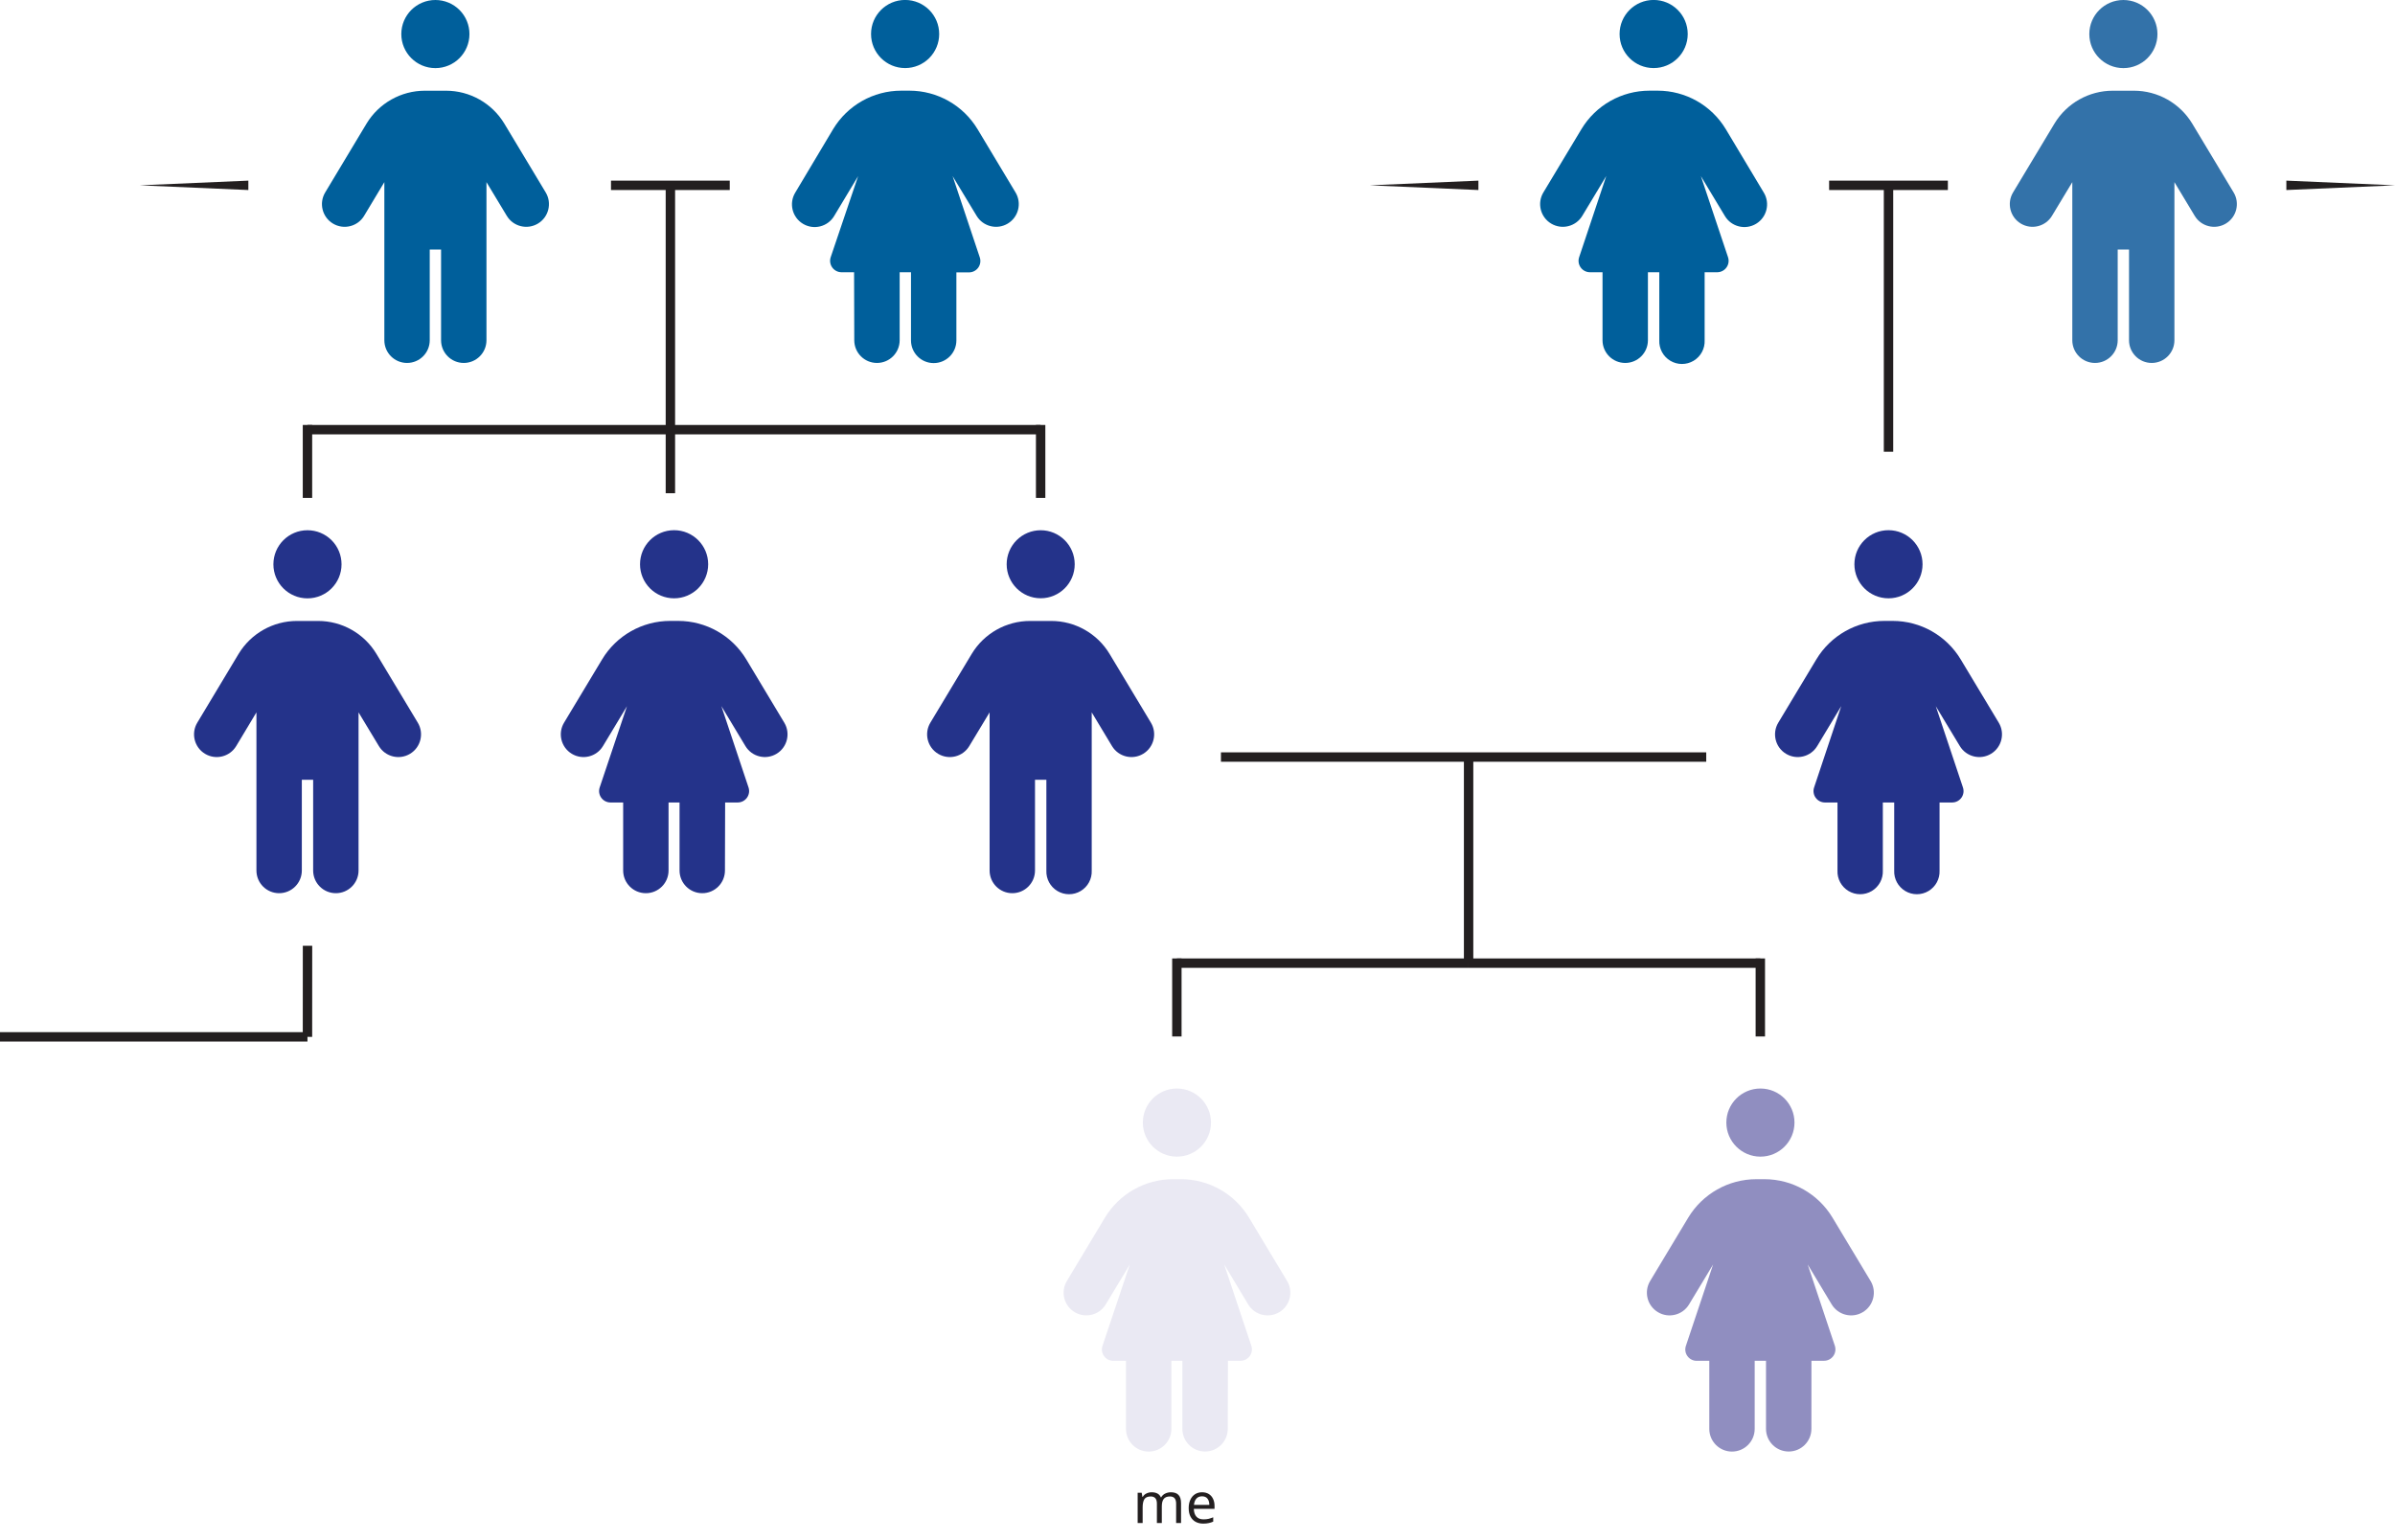
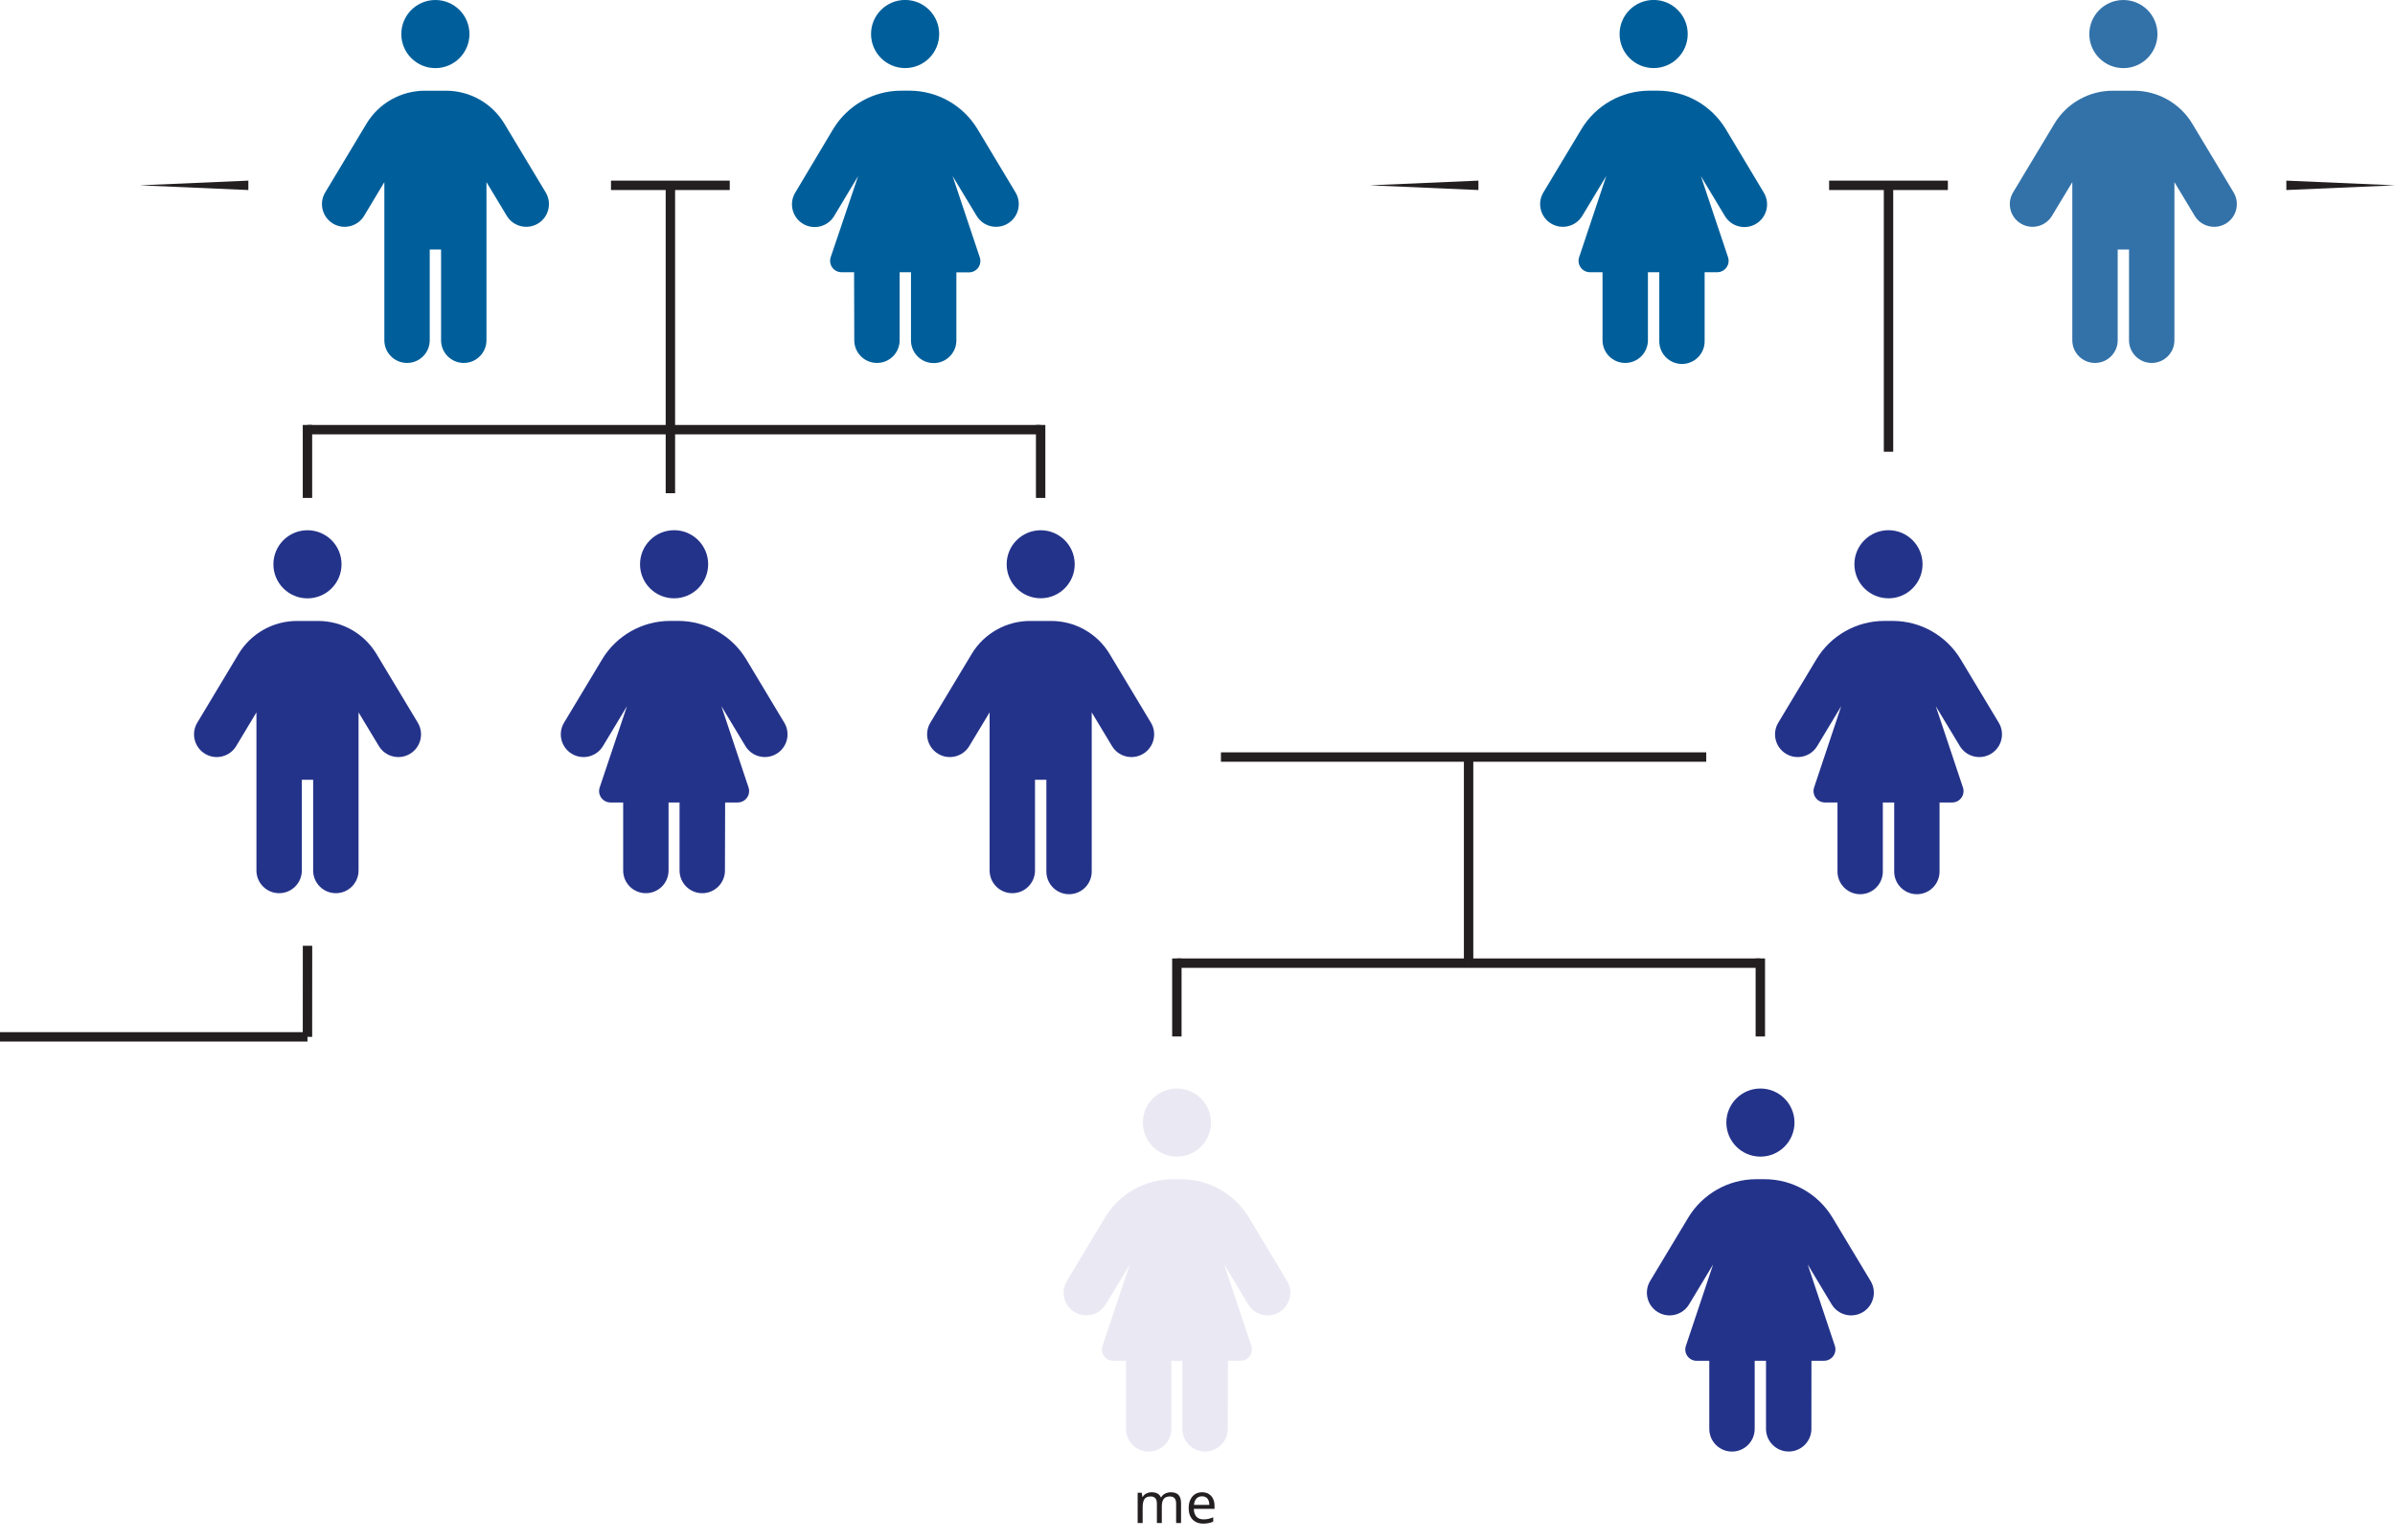
<svg xmlns="http://www.w3.org/2000/svg" id="Layer_1" data-name="Layer 1" viewBox="0 0 509.66 327.72">
  <defs>
-     <style>.cls-1{fill:#005f9b;}.cls-2{fill:#24338a;}.cls-3{fill:#3372a9;}.cls-4{fill:#eae9f3;}.cls-5,.cls-6{fill:none;stroke:#231f20;stroke-miterlimit:10;stroke-width:2px;}.cls-6{stroke-linecap:square;}.cls-7{fill:#908ec0;}.cls-8,.cls-9{fill:#231f20;}.cls-9{font-size:12px;font-family:Rockwell-Regular, Rockwell;}</style>
+     <style>.cls-1{fill:#005f9b;}.cls-2{fill:#24338a;}.cls-3{fill:#3372a9;}.cls-4{fill:#eae9f3;}.cls-5,.cls-6{fill:none;stroke:#231f20;stroke-miterlimit:10;stroke-width:2px;}.cls-6{stroke-linecap:square;}.cls-7,.cls-8{fill:#231f20;}.cls-8{font-size:12px;font-family:Rockwell-Regular, Rockwell;}</style>
  </defs>
  <path class="cls-1" d="M83.29,102.76a7.25,7.25,0,1,1-7.24-7.25A7.24,7.24,0,0,1,83.29,102.76Zm-8.45,45.87v19.31a4.83,4.83,0,1,1-9.66,0V134.28l-4.31,7.18a4.83,4.83,0,1,1-8.27-5l8.79-14.64a14.51,14.51,0,0,1,12.42-7h4.48a14.49,14.49,0,0,1,12.42,7l8.8,14.64a4.83,4.83,0,1,1-8.27,5l-4.33-7.18v33.66a4.83,4.83,0,0,1-9.66,0V148.63Z" transform="translate(16.61 -95.51)" />
  <path class="cls-1" d="M176,110a7.25,7.25,0,1,1,7.25-7.24A7.24,7.24,0,0,1,176,110Zm-10.86,43.46h-2.69a2.43,2.43,0,0,1-2.29-3.19L166,133l-5.11,8.51a4.83,4.83,0,1,1-8.27-5L160.68,123a16.93,16.93,0,0,1,14.49-8.19h1.75A16.93,16.93,0,0,1,191.41,123l8.08,13.46a4.83,4.83,0,1,1-8.27,5L186.11,133l5.78,17.3a2.42,2.42,0,0,1-2.3,3.19h-2.68v14.48a4.83,4.83,0,1,1-9.66,0V153.46h-2.41v14.48a4.83,4.83,0,0,1-9.66,0Z" transform="translate(16.61 -95.51)" />
  <path class="cls-2" d="M56.07,215.63a7.25,7.25,0,1,1-7.24-7.25A7.24,7.24,0,0,1,56.07,215.63ZM47.62,261.5v19.31a4.83,4.83,0,0,1-9.66,0V247.15l-4.31,7.18a4.83,4.83,0,1,1-8.27-5l8.79-14.64a14.51,14.51,0,0,1,12.42-7h4.48a14.49,14.49,0,0,1,12.42,7l8.8,14.64a4.83,4.83,0,1,1-8.27,5l-4.33-7.18v33.66a4.83,4.83,0,1,1-9.66,0V261.5Z" transform="translate(16.61 -95.51)" />
  <path class="cls-2" d="M197.61,215.63a7.24,7.24,0,1,0,7.24-7.25A7.24,7.24,0,0,0,197.61,215.63Zm8.45,45.87v19.31a4.83,4.83,0,1,0,9.65,0V247.15l4.32,7.18a4.83,4.83,0,1,0,8.27-5l-8.8-14.64a14.5,14.5,0,0,0-12.42-7H202.6a14.5,14.5,0,0,0-12.42,7l-8.8,14.64a4.83,4.83,0,1,0,8.27,5l4.33-7.18v33.66a4.83,4.83,0,1,0,9.66,0V261.5Z" transform="translate(16.61 -95.51)" />
  <path class="cls-2" d="M126.84,222.87a7.25,7.25,0,1,0-7.25-7.24A7.24,7.24,0,0,0,126.84,222.87Zm10.86,43.46h2.69a2.43,2.43,0,0,0,2.29-3.19l-5.78-17.32,5.12,8.51a4.82,4.82,0,1,0,8.26-5l-8.08-13.46a16.93,16.93,0,0,0-14.49-8.19H126a16.9,16.9,0,0,0-14.48,8.19l-8.09,13.46a4.83,4.83,0,1,0,8.27,5l5.11-8.49L111,263.14a2.43,2.43,0,0,0,2.3,3.19H116v14.48a4.83,4.83,0,0,0,9.66,0V266.33H128v14.48a4.83,4.83,0,1,0,9.66,0Z" transform="translate(16.61 -95.51)" />
  <path class="cls-3" d="M428,102.76a7.25,7.25,0,1,0,7.25-7.25A7.25,7.25,0,0,0,428,102.76Zm8.45,45.87v19.31a4.83,4.83,0,1,0,9.66,0V134.28l4.32,7.18a4.83,4.83,0,1,0,8.27-5l-8.8-14.64a14.5,14.5,0,0,0-12.42-7H433a14.5,14.5,0,0,0-12.42,7l-8.8,14.64a4.83,4.83,0,1,0,8.27,5l4.33-7.18v33.66a4.83,4.83,0,1,0,9.66,0V148.63Z" transform="translate(16.61 -95.51)" />
  <path class="cls-1" d="M335.28,110a7.25,7.25,0,1,0-7.24-7.24A7.24,7.24,0,0,0,335.28,110Zm10.86,43.46h2.69a2.43,2.43,0,0,0,2.29-3.19L345.34,133l5.12,8.51a4.83,4.83,0,1,0,8.27-5L350.64,123a16.92,16.92,0,0,0-14.49-8.19H334.4A16.9,16.9,0,0,0,319.92,123l-8.09,13.46a4.83,4.83,0,1,0,8.27,5l5.11-8.49-5.78,17.3a2.43,2.43,0,0,0,2.3,3.19h2.68v14.48a4.83,4.83,0,1,0,9.66,0V153.46h2.42v14.48a4.83,4.83,0,1,0,9.65,0Z" transform="translate(16.61 -95.51)" />
  <path class="cls-2" d="M385.27,222.87a7.25,7.25,0,1,1,7.24-7.24A7.24,7.24,0,0,1,385.27,222.87Zm-10.86,43.46h-2.69a2.43,2.43,0,0,1-2.29-3.19l5.78-17.32-5.12,8.51a4.83,4.83,0,1,1-8.27-5l8.09-13.46a16.9,16.9,0,0,1,14.48-8.19h1.76a16.9,16.9,0,0,1,14.48,8.19l8.09,13.46a4.83,4.83,0,1,1-8.27,5l-5.12-8.49,5.78,17.3a2.42,2.42,0,0,1-2.29,3.19h-2.69v14.48a4.83,4.83,0,1,1-9.65,0V266.33h-2.42v14.48a4.83,4.83,0,1,1-9.65,0Z" transform="translate(16.61 -95.51)" />
  <path class="cls-4" d="M233.83,341.72a7.25,7.25,0,1,0-7.24-7.25A7.26,7.26,0,0,0,233.83,341.72Zm10.87,43.45h2.68a2.42,2.42,0,0,0,2.3-3.18l-5.78-17.32,5.11,8.51a4.83,4.83,0,0,0,8.27-5l-8.09-13.46a16.89,16.89,0,0,0-14.48-8.2H233a16.92,16.92,0,0,0-14.49,8.2l-8.08,13.46a4.82,4.82,0,0,0,8.26,5l5.12-8.5L218,382a2.41,2.41,0,0,0,2.29,3.18H223v14.49a4.83,4.83,0,1,0,9.66,0V385.17H235v14.49a4.83,4.83,0,1,0,9.66,0Z" transform="translate(16.61 -95.51)" />
  <line class="cls-5" x1="130.02" y1="39.45" x2="155.29" y2="39.45" />
  <line class="cls-5" x1="142.66" y1="104.99" x2="142.66" y2="39.45" />
  <line class="cls-5" x1="65.43" y1="91.46" x2="221.45" y2="91.46" />
  <line class="cls-6" x1="65.43" y1="91.46" x2="65.43" y2="104.99" />
  <line class="cls-6" x1="221.45" y1="91.46" x2="221.45" y2="104.99" />
  <line class="cls-5" x1="389.24" y1="39.45" x2="414.51" y2="39.45" />
  <line class="cls-5" x1="401.88" y1="96.16" x2="401.88" y2="39.45" />
  <line class="cls-5" x1="259.82" y1="161.15" x2="363.09" y2="161.15" />
  <line class="cls-5" x1="312.52" y1="205.02" x2="312.52" y2="161.15" />
  <line class="cls-6" x1="250.44" y1="219.63" x2="250.44" y2="205.02" />
  <line class="cls-5" x1="312.52" y1="205.02" x2="250.44" y2="205.02" />
-   <path class="cls-7" d="M358,341.72a7.25,7.25,0,1,0-7.24-7.25A7.26,7.26,0,0,0,358,341.72Zm10.87,43.45h2.68a2.42,2.42,0,0,0,2.3-3.18l-5.78-17.32,5.11,8.51a4.83,4.83,0,0,0,8.27-5l-8.09-13.46a16.89,16.89,0,0,0-14.48-8.2h-1.75a16.92,16.92,0,0,0-14.49,8.2l-8.09,13.46a4.83,4.83,0,0,0,8.27,5l5.12-8.5L342.15,382a2.41,2.41,0,0,0,2.29,3.18h2.69v14.49a4.83,4.83,0,1,0,9.66,0V385.17h2.41v14.49a4.83,4.83,0,1,0,9.66,0Z" transform="translate(16.61 -95.51)" />
+   <path class="cls-2" d="M358,341.72a7.25,7.25,0,1,0-7.24-7.25A7.26,7.26,0,0,0,358,341.72Zm10.87,43.45h2.68a2.42,2.42,0,0,0,2.3-3.18l-5.78-17.32,5.11,8.51a4.83,4.83,0,0,0,8.27-5l-8.09-13.46a16.89,16.89,0,0,0-14.48-8.2h-1.75a16.92,16.92,0,0,0-14.49,8.2l-8.09,13.46a4.83,4.83,0,0,0,8.27,5l5.12-8.5L342.15,382a2.41,2.41,0,0,0,2.29,3.18h2.69v14.49a4.83,4.83,0,1,0,9.66,0V385.17h2.41v14.49a4.83,4.83,0,1,0,9.66,0Z" transform="translate(16.61 -95.51)" />
  <line class="cls-5" x1="65.44" y1="201.32" x2="65.43" y2="220.71" />
  <line class="cls-5" y1="220.71" x2="65.43" y2="220.71" />
-   <polygon class="cls-8" points="314.61 40.45 291.5 39.45 314.61 38.45 314.61 40.45" />
-   <polygon class="cls-8" points="486.54 38.45 509.66 39.45 486.54 40.45 486.54 38.45" />
+   <polygon class="cls-7" points="314.61 40.45 291.5 39.45 314.61 38.45 314.61 40.45" />
+   <polygon class="cls-7" points="486.54 38.45 509.66 39.45 486.54 40.45 486.54 38.45" />
  <line class="cls-6" x1="374.6" y1="219.63" x2="374.6" y2="205.02" />
  <line class="cls-5" x1="312.52" y1="205.02" x2="374.6" y2="205.02" />
-   <polygon class="cls-8" points="52.85 40.45 29.74 39.45 52.85 38.45 52.85 40.45" />
-   <text class="cls-9" transform="translate(241.08 324.2)">me</text>
+   <polygon class="cls-7" points="52.85 40.45 29.74 39.45 52.85 38.45 52.85 40.45" />
+   <text class="cls-8" transform="translate(241.08 324.2)">me</text>
</svg>
